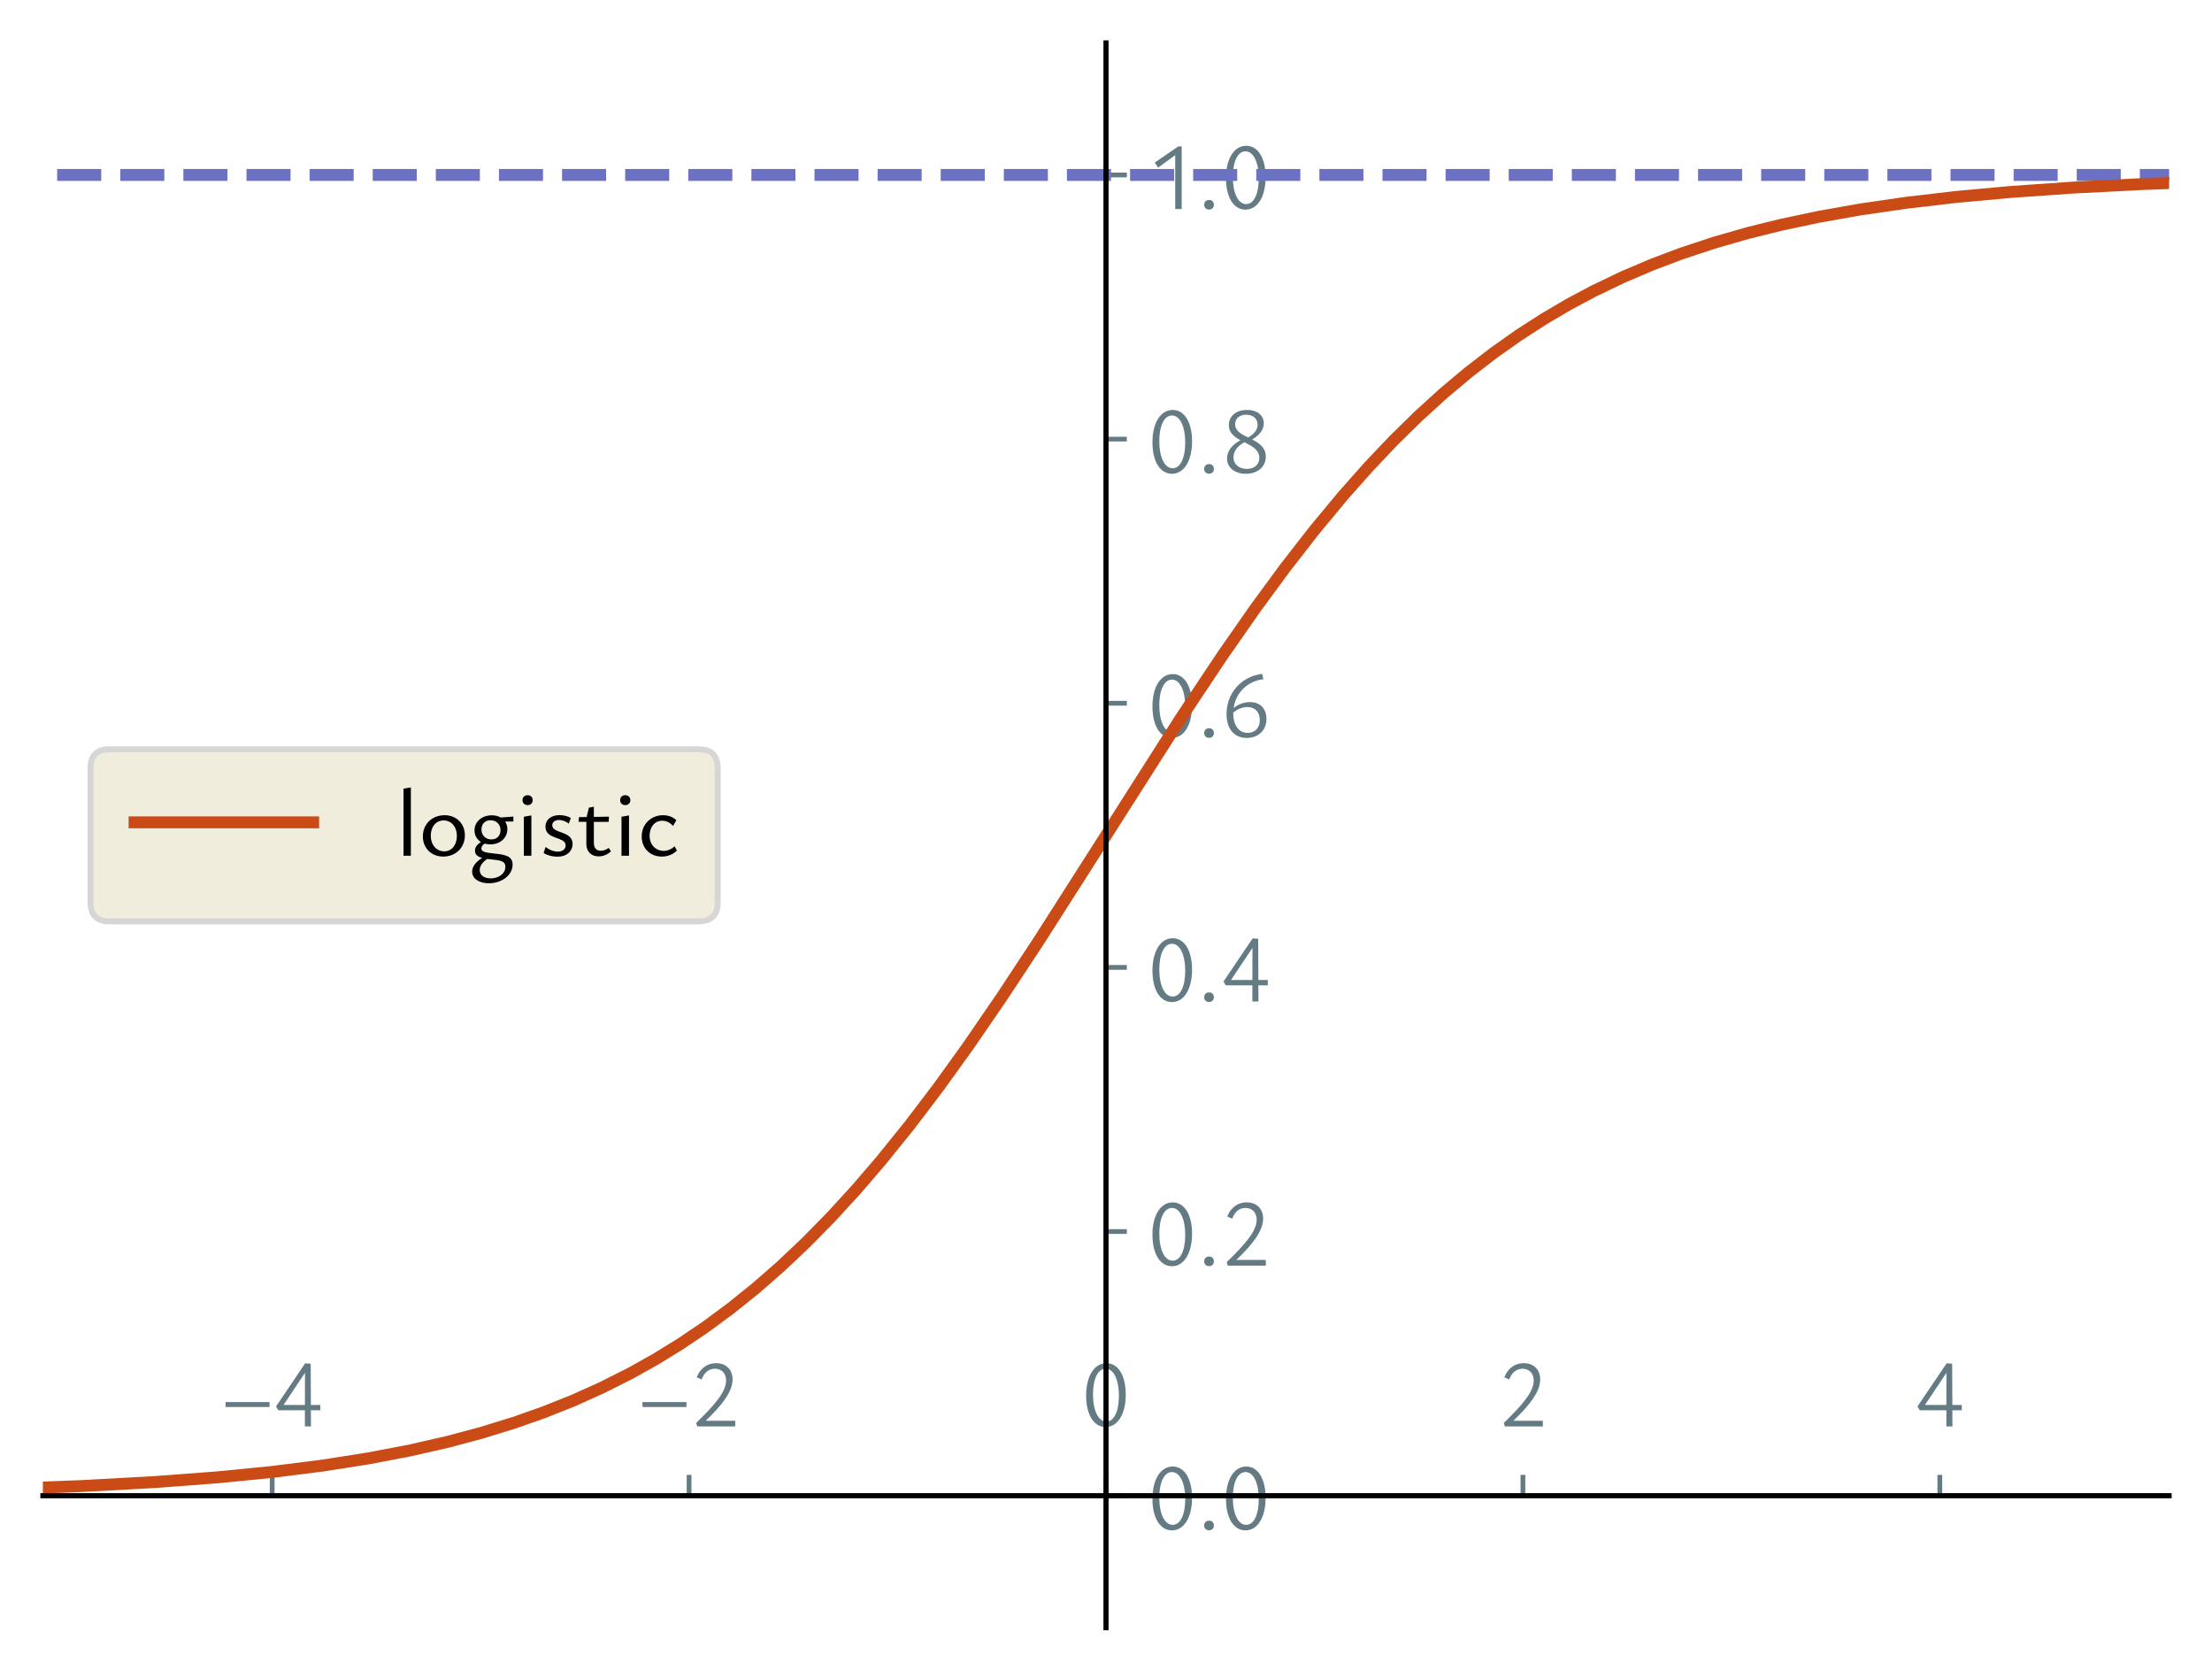
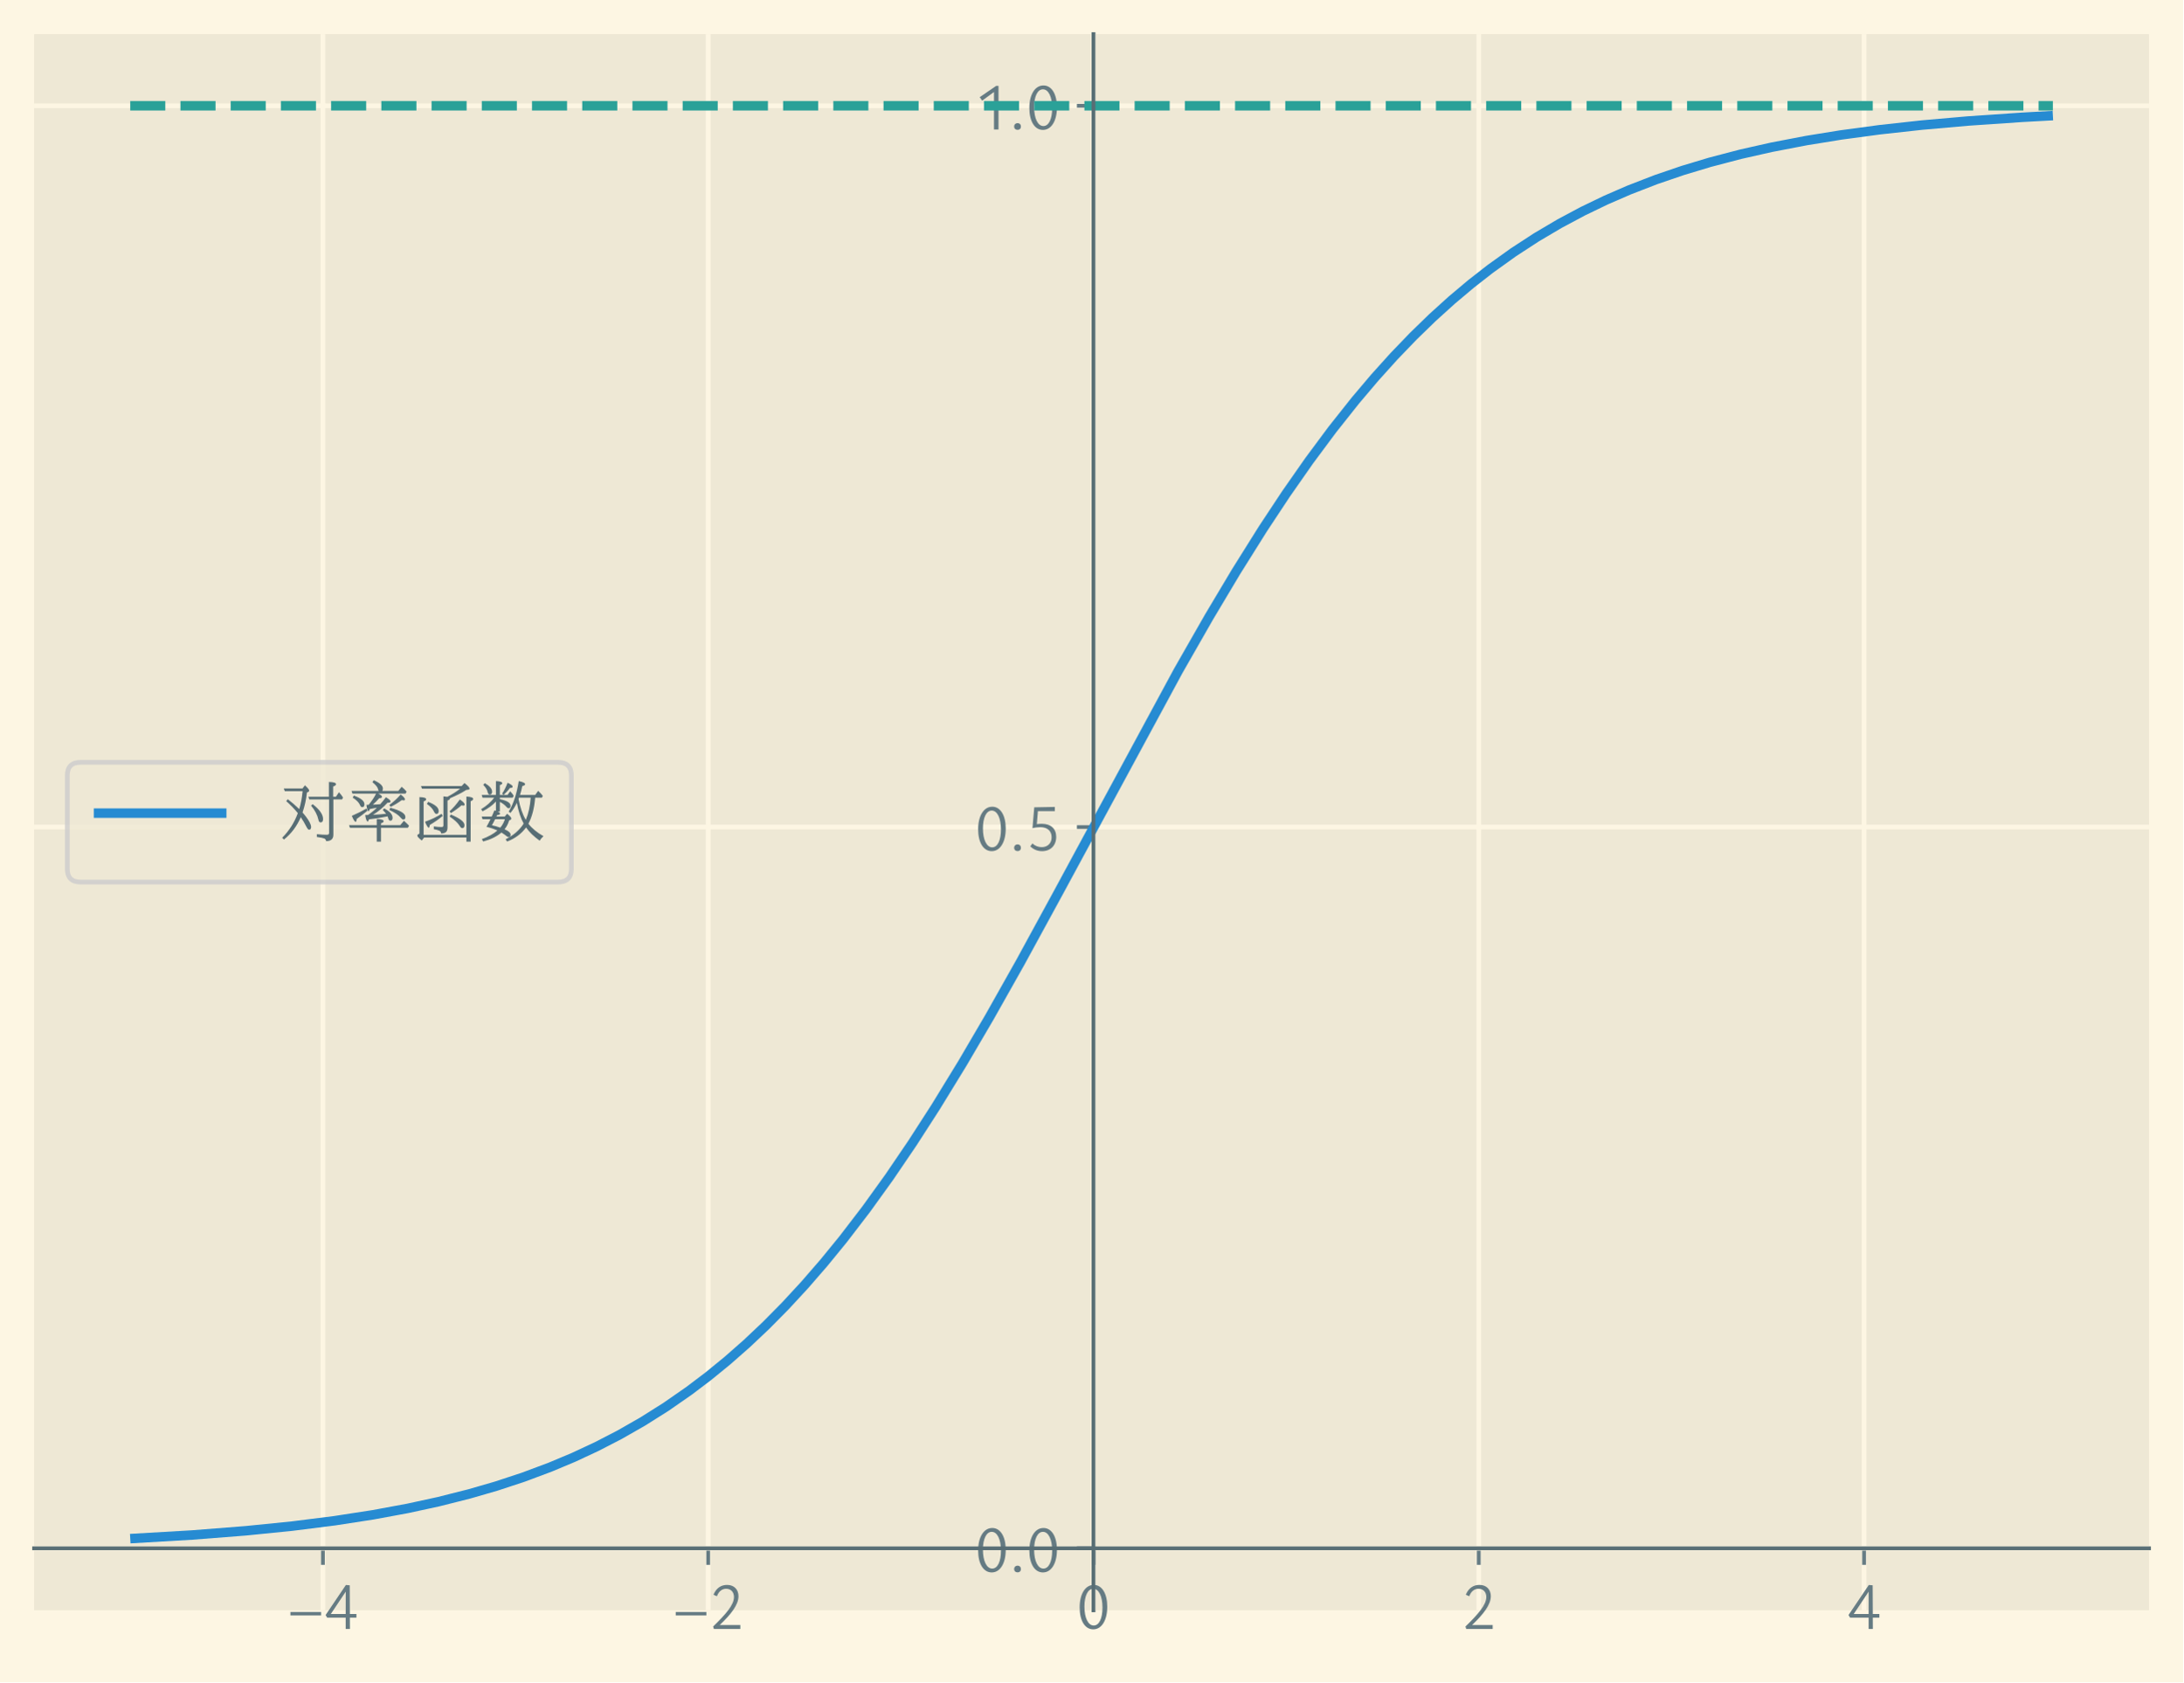
- <svg xmlns="http://www.w3.org/2000/svg" xmlns:xlink="http://www.w3.org/1999/xlink" width="371.52pt" height="280.512pt" viewBox="0 0 371.52 280.512" version="1.1">
+ <svg xmlns="http://www.w3.org/2000/svg" xmlns:xlink="http://www.w3.org/1999/xlink" width="460.8pt" height="355.028pt" viewBox="0 0 460.8 355.028" version="1.1">
  <defs>
    <style type="text/css">*{stroke-linejoin: round; stroke-linecap: butt}</style>
  </defs>
  <g id="figure_1">
    <g id="patch_1">
-       <path d="M 0 280.512  L 371.52 280.512  L 371.52 0  L 0 0  L 0 280.512  z " style="fill: none" />
+       <path d="M 0 355.028  L 460.8 355.028  L 460.8 0  L 0 0  z " style="fill: #fdf6e3" />
    </g>
    <g id="axes_1">
      <g id="patch_2">
-         <path d="M 7.2 273.312  L 364.32 273.312  L 364.32 7.2  L 7.2 7.2  L 7.2 273.312  z " style="fill: none" />
+         <path d="M 7.2 339.84  L 453.6 339.84  L 453.6 7.2  L 7.2 7.2  z " style="fill: #eee8d5" />
      </g>
      <g id="matplotlib.axis_1">
        <g id="xtick_1">
          <g id="line2d_1">
+             <path d="M 68.154 339.84  L 68.154 7.2  " clip-path="url(#p0d8ebdd658)" style="fill: none; stroke: #fdf6e3" />
+           </g>
+           <g id="line2d_2">
            <defs>
-               <path id="m1a2823aede" d="M 0 0  L 0 -3.5  " style="stroke: #657b83; stroke-width: 0.8" />
+               <path id="m56909815d2" d="M 0 0  L 0 3.5  " style="stroke: #657b83; stroke-width: 0.8" />
            </defs>
            <g>
-               <use xlink:href="#m1a2823aede" x="45.713" y="251.136" style="fill: #657b83; stroke: #657b83; stroke-width: 0.8" />
+               <use xlink:href="#m56909815d2" x="68.154" y="326.758" style="fill: #657b83; stroke: #657b83; stroke-width: 0.8" />
            </g>
          </g>
          <g id="text_1">
-             <g style="fill: #657b83" transform="translate(37.17669 239.511) scale(0.16 -0.16)">
+             <g style="fill: #657b83" transform="translate(60.68483 343.7807) scale(0.14 -0.14)">
              <defs>
                <path id="YsabeauOffice-Regular-2212" d="M 282 1306  L 3238 1306  L 3238 1638  L 282 1638  L 282 1306  z " transform="scale(0.015625)" />
                <path id="YsabeauOffice-Regular-34" d="M 2483 4211  L 2112 4243  L 154 1344  L 307 1088  L 2093 1088  L 2093 0  L 2502 0  L 2496 1088  L 3130 1088  L 3130 1446  L 2496 1446  L 2483 4211  z M 659 1446  L 2099 3603  L 2093 1446  L 659 1446  z " transform="scale(0.015625)" />
              </defs>
              <use xlink:href="#YsabeauOffice-Regular-2212" />
              <use xlink:href="#YsabeauOffice-Regular-34" transform="translate(54.99999 0)" />
            </g>
          </g>
        </g>
        <g id="xtick_2">
-           <g id="line2d_2">
-             <g>
-               <use xlink:href="#m1a2823aede" x="115.736" y="251.136" style="fill: #657b83; stroke: #657b83; stroke-width: 0.8" />
+           <g id="line2d_3">
+             <path d="M 149.48 339.84  L 149.48 7.2  " clip-path="url(#p0d8ebdd658)" style="fill: none; stroke: #fdf6e3" />
+           </g>
+           <g id="line2d_4">
+             <g>
+               <use xlink:href="#m56909815d2" x="149.48" y="326.758" style="fill: #657b83; stroke: #657b83; stroke-width: 0.8" />
            </g>
          </g>
          <g id="text_2">
-             <g style="fill: #657b83" transform="translate(107.2002 239.511) scale(0.16 -0.16)">
+             <g style="fill: #657b83" transform="translate(142.0111 343.7807) scale(0.14 -0.14)">
              <defs>
                <path id="YsabeauOffice-Regular-32" d="M 371 237  L 442 0  L 2995 0  L 2995 384  L 1011 384  C 2118 1434 2816 2342 2816 3162  C 2816 3763 2432 4250 1715 4250  C 1197 4250 691 4000 403 3302  L 736 3155  C 928 3680 1280 3878 1626 3878  C 2086 3878 2381 3558 2381 3085  C 2381 2317 1606 1440 371 237  z " transform="scale(0.015625)" />
              </defs>
              <use xlink:href="#YsabeauOffice-Regular-2212" />
              <use xlink:href="#YsabeauOffice-Regular-32" transform="translate(54.99999 0)" />
            </g>
          </g>
        </g>
        <g id="xtick_3">
-           <g id="line2d_3">
-             <g>
-               <use xlink:href="#m1a2823aede" x="185.76" y="251.136" style="fill: #657b83; stroke: #657b83; stroke-width: 0.8" />
+           <g id="line2d_5">
+             <path d="M 230.807 339.84  L 230.807 7.2  " clip-path="url(#p0d8ebdd658)" style="fill: none; stroke: #fdf6e3" />
+           </g>
+           <g id="line2d_6">
+             <g>
+               <use xlink:href="#m56909815d2" x="230.807" y="326.758" style="fill: #657b83; stroke: #657b83; stroke-width: 0.8" />
            </g>
          </g>
          <g id="text_3">
-             <g style="fill: #657b83" transform="translate(181.6238 239.511) scale(0.16 -0.16)">
+             <g style="fill: #657b83" transform="translate(227.1874 343.7807) scale(0.14 -0.14)">
              <defs>
                <path id="YsabeauOffice-Regular-30" d="M 1632 -38  C 2438 -38 2982 826 2982 2144  C 2982 3411 2477 4250 1683 4250  C 864 4250 320 3379 320 2074  C 320 794 832 -38 1632 -38  z M 1677 333  C 1146 333 781 1056 781 2157  C 781 3187 1107 3878 1632 3878  C 2163 3878 2522 3155 2522 2061  C 2522 1024 2202 333 1677 333  z " transform="scale(0.015625)" />
              </defs>
              <use xlink:href="#YsabeauOffice-Regular-30" />
            </g>
          </g>
        </g>
        <g id="xtick_4">
-           <g id="line2d_4">
-             <g>
-               <use xlink:href="#m1a2823aede" x="255.784" y="251.136" style="fill: #657b83; stroke: #657b83; stroke-width: 0.8" />
+           <g id="line2d_7">
+             <path d="M 312.133 339.84  L 312.133 7.2  " clip-path="url(#p0d8ebdd658)" style="fill: none; stroke: #fdf6e3" />
+           </g>
+           <g id="line2d_8">
+             <g>
+               <use xlink:href="#m56909815d2" x="312.133" y="326.758" style="fill: #657b83; stroke: #657b83; stroke-width: 0.8" />
            </g>
          </g>
          <g id="text_4">
-             <g style="fill: #657b83" transform="translate(251.6473 239.511) scale(0.16 -0.16)">
+             <g style="fill: #657b83" transform="translate(308.5137 343.7807) scale(0.14 -0.14)">
              <use xlink:href="#YsabeauOffice-Regular-32" />
            </g>
          </g>
        </g>
        <g id="xtick_5">
-           <g id="line2d_5">
-             <g>
-               <use xlink:href="#m1a2823aede" x="325.807" y="251.136" style="fill: #657b83; stroke: #657b83; stroke-width: 0.8" />
+           <g id="line2d_9">
+             <path d="M 393.459 339.84  L 393.459 7.2  " clip-path="url(#p0d8ebdd658)" style="fill: none; stroke: #fdf6e3" />
+           </g>
+           <g id="line2d_10">
+             <g>
+               <use xlink:href="#m56909815d2" x="393.459" y="326.758" style="fill: #657b83; stroke: #657b83; stroke-width: 0.8" />
            </g>
          </g>
          <g id="text_5">
-             <g style="fill: #657b83" transform="translate(321.6708 239.511) scale(0.16 -0.16)">
+             <g style="fill: #657b83" transform="translate(389.84 343.7807) scale(0.14 -0.14)">
              <use xlink:href="#YsabeauOffice-Regular-34" />
            </g>
          </g>
        </g>
      </g>
      <g id="matplotlib.axis_2">
        <g id="ytick_1">
-           <g id="line2d_6">
+           <g id="line2d_11">
+             <path d="M 7.2 326.758  L 453.6 326.758  " clip-path="url(#p0d8ebdd658)" style="fill: none; stroke: #fdf6e3" />
+           </g>
+           <g id="line2d_12">
            <defs>
-               <path id="m74871459c1" d="M 0 0  L 3.5 0  " style="stroke: #657b83; stroke-width: 0.8" />
+               <path id="m9a723e6fd1" d="M 0 0  L -3.5 0  " style="stroke: #657b83; stroke-width: 0.8" />
            </defs>
            <g>
-               <use xlink:href="#m74871459c1" x="185.76" y="251.136" style="fill: #657b83; stroke: #657b83; stroke-width: 0.8" />
+               <use xlink:href="#m9a723e6fd1" x="230.807" y="326.758" style="fill: #657b83; stroke: #657b83; stroke-width: 0.8" />
            </g>
          </g>
          <g id="text_6">
-             <g style="fill: #657b83" transform="translate(192.76 256.8635) scale(0.16 -0.16)">
+             <g style="fill: #657b83" transform="translate(205.7598 331.7691) scale(0.14 -0.14)">
              <defs>
                <path id="YsabeauOffice-Regular-2e" d="M 819 -32  C 1011 -32 1139 96 1139 288  C 1139 480 1011 614 819 614  C 621 614 486 480 486 288  C 486 96 621 -32 819 -32  z " transform="scale(0.015625)" />
              </defs>
              <use xlink:href="#YsabeauOffice-Regular-30" />
              <use xlink:href="#YsabeauOffice-Regular-2e" transform="translate(51.7 0)" />
              <use xlink:href="#YsabeauOffice-Regular-30" transform="translate(77.19998 0)" />
            </g>
          </g>
        </g>
        <g id="ytick_2">
-           <g id="line2d_7">
-             <g>
-               <use xlink:href="#m74871459c1" x="185.76" y="206.784" style="fill: #657b83; stroke: #657b83; stroke-width: 0.8" />
+           <g id="line2d_13">
+             <path d="M 7.2 174.539  L 453.6 174.539  " clip-path="url(#p0d8ebdd658)" style="fill: none; stroke: #fdf6e3" />
+           </g>
+           <g id="line2d_14">
+             <g>
+               <use xlink:href="#m9a723e6fd1" x="230.807" y="174.539" style="fill: #657b83; stroke: #657b83; stroke-width: 0.8" />
            </g>
          </g>
          <g id="text_7">
-             <g style="fill: #657b83" transform="translate(192.76 212.5115) scale(0.16 -0.16)">
+             <g style="fill: #657b83" transform="translate(205.7598 179.5503) scale(0.14 -0.14)">
+               <defs>
+                 <path id="YsabeauOffice-Regular-35" d="M 621 2176  C 819 2240 1178 2272 1382 2272  C 2061 2272 2470 1914 2470 1299  C 2470 736 2093 352 1517 352  C 1178 352 858 474 621 710  L 410 429  C 723 122 1101 -38 1549 -38  C 2362 -38 2912 512 2912 1338  C 2912 2125 2400 2605 1523 2605  C 1370 2605 1203 2592 1043 2573  L 1146 3827  L 2778 3827  L 2778 4230  L 794 4192  L 621 2176  z " transform="scale(0.015625)" />
+               </defs>
              <use xlink:href="#YsabeauOffice-Regular-30" />
              <use xlink:href="#YsabeauOffice-Regular-2e" transform="translate(51.7 0)" />
-               <use xlink:href="#YsabeauOffice-Regular-32" transform="translate(77.19998 0)" />
+               <use xlink:href="#YsabeauOffice-Regular-35" transform="translate(77.19998 0)" />
            </g>
          </g>
        </g>
        <g id="ytick_3">
-           <g id="line2d_8">
-             <g>
-               <use xlink:href="#m74871459c1" x="185.76" y="162.432" style="fill: #657b83; stroke: #657b83; stroke-width: 0.8" />
+           <g id="line2d_15">
+             <path d="M 7.2 22.32  L 453.6 22.32  " clip-path="url(#p0d8ebdd658)" style="fill: none; stroke: #fdf6e3" />
+           </g>
+           <g id="line2d_16">
+             <g>
+               <use xlink:href="#m9a723e6fd1" x="230.807" y="22.32" style="fill: #657b83; stroke: #657b83; stroke-width: 0.8" />
            </g>
          </g>
          <g id="text_8">
-             <g style="fill: #657b83" transform="translate(192.76 168.1595) scale(0.16 -0.16)">
-               <use xlink:href="#YsabeauOffice-Regular-30" />
-               <use xlink:href="#YsabeauOffice-Regular-2e" transform="translate(51.7 0)" />
-               <use xlink:href="#YsabeauOffice-Regular-34" transform="translate(77.19998 0)" />
-             </g>
-           </g>
-         </g>
-         <g id="ytick_4">
-           <g id="line2d_9">
-             <g>
-               <use xlink:href="#m74871459c1" x="185.76" y="118.08" style="fill: #657b83; stroke: #657b83; stroke-width: 0.8" />
-             </g>
-           </g>
-           <g id="text_9">
-             <g style="fill: #657b83" transform="translate(192.76 123.8075) scale(0.16 -0.16)">
-               <defs>
-                 <path id="YsabeauOffice-Regular-36" d="M 1933 2368  C 1491 2368 1114 2202 832 1965  C 979 3027 1805 3795 2835 3904  L 2752 4262  C 1376 4109 358 2989 358 1562  C 358 602 845 -38 1715 -38  C 2502 -38 3040 486 3040 1235  C 3040 1862 2682 2368 1933 2368  z M 806 1613  C 806 1626 806 1645 806 1651  C 1069 1894 1427 2035 1754 2035  C 2310 2035 2592 1651 2592 1152  C 2592 627 2259 301 1779 301  C 1165 301 806 838 806 1613  z " transform="scale(0.015625)" />
-               </defs>
-               <use xlink:href="#YsabeauOffice-Regular-30" />
-               <use xlink:href="#YsabeauOffice-Regular-2e" transform="translate(51.7 0)" />
-               <use xlink:href="#YsabeauOffice-Regular-36" transform="translate(77.19998 0)" />
-             </g>
-           </g>
-         </g>
-         <g id="ytick_5">
-           <g id="line2d_10">
-             <g>
-               <use xlink:href="#m74871459c1" x="185.76" y="73.728" style="fill: #657b83; stroke: #657b83; stroke-width: 0.8" />
-             </g>
-           </g>
-           <g id="text_10">
-             <g style="fill: #657b83" transform="translate(192.76 79.4555) scale(0.16 -0.16)">
-               <defs>
-                 <path id="YsabeauOffice-Regular-38" d="M 1658 -38  C 2464 -38 2995 448 2995 1107  C 2995 1722 2554 2022 2080 2266  C 2547 2541 2861 2906 2861 3354  C 2861 3891 2413 4250 1734 4250  C 986 4250 512 3827 512 3226  C 512 2714 870 2445 1293 2214  C 730 1907 390 1498 390 986  C 390 365 928 -38 1658 -38  z M 826 1075  C 826 1478 1082 1818 1562 2080  C 2067 1824 2560 1574 2560 1024  C 2560 627 2272 288 1728 288  C 1222 288 826 576 826 1075  z M 934 3283  C 934 3674 1229 3930 1677 3930  C 2144 3930 2445 3654 2445 3258  C 2445 2906 2195 2618 1805 2400  C 1350 2624 934 2842 934 3283  z " transform="scale(0.015625)" />
-               </defs>
-               <use xlink:href="#YsabeauOffice-Regular-30" />
-               <use xlink:href="#YsabeauOffice-Regular-2e" transform="translate(51.7 0)" />
-               <use xlink:href="#YsabeauOffice-Regular-38" transform="translate(77.19998 0)" />
-             </g>
-           </g>
-         </g>
-         <g id="ytick_6">
-           <g id="line2d_11">
-             <g>
-               <use xlink:href="#m74871459c1" x="185.76" y="29.376" style="fill: #657b83; stroke: #657b83; stroke-width: 0.8" />
-             </g>
-           </g>
-           <g id="text_11">
-             <g style="fill: #657b83" transform="translate(192.76 35.1035) scale(0.16 -0.16)">
+             <g style="fill: #657b83" transform="translate(205.7598 27.33156) scale(0.14 -0.14)">
              <defs>
                <path id="YsabeauOffice-Regular-31" d="M 1850 0  L 2285 0  L 2285 4211  L 2061 4211  L 474 3123  L 704 2784  L 1850 3622  L 1850 0  z " transform="scale(0.015625)" />
              </defs>
              <use xlink:href="#YsabeauOffice-Regular-31" />
              <use xlink:href="#YsabeauOffice-Regular-2e" transform="translate(51.7 0)" />
              <use xlink:href="#YsabeauOffice-Regular-30" transform="translate(77.19998 0)" />
            </g>
          </g>
        </g>
      </g>
-       <g id="line2d_12">
-         <path d="M -1 29.376  L 372.52 29.376  L 372.52 29.376  " clip-path="url(#p8565bfe891)" style="fill: none; stroke-dasharray: 7.4,3.2; stroke-dashoffset: 0; stroke: #6c71c4; stroke-width: 2" />
-       </g>
-       <g id="line2d_13">
-         <path d="M -1 250.071  L 13.502 249.529  L 26.106 248.84  L 36.61 248.048  L 45.713 247.147  L 54.116 246.09  L 61.818 244.883  L 68.821 243.546  L 75.123 242.111  L 80.725 240.619  L 86.327 238.895  L 91.228 237.171  L 96.13 235.223  L 101.032 233.027  L 105.933 230.558  L 110.135 228.206  L 114.336 225.619  L 118.537 222.781  L 122.739 219.679  L 126.94 216.299  L 131.142 212.628  L 135.343 208.659  L 139.544 204.385  L 143.746 199.804  L 147.947 194.919  L 152.849 188.844  L 157.751 182.385  L 162.652 175.574  L 168.254 167.413  L 174.556 157.847  L 183.659 143.581  L 198.364 120.51  L 205.367 109.996  L 210.968 101.979  L 215.87 95.314  L 220.772 89.016  L 225.673 83.113  L 229.875 78.379  L 234.076 73.952  L 238.278 69.831  L 242.479 66.012  L 246.68 62.488  L 250.882 59.248  L 255.083 56.28  L 259.285 53.569  L 263.486 51.102  L 267.688 48.861  L 272.589 46.512  L 277.491 44.425  L 282.392 42.576  L 287.994 40.724  L 293.596 39.12  L 299.198 37.734  L 305.5 36.401  L 312.503 35.16  L 320.205 34.042  L 328.608 33.063  L 337.711 32.23  L 348.215 31.497  L 360.119 30.89  L 372.52 30.441  L 372.52 30.441  " clip-path="url(#p8565bfe891)" style="fill: none; stroke: #cb4b16; stroke-width: 2" />
+       <g id="FillBetweenPolyCollection_1" />
+       <g id="FillBetweenPolyCollection_2" />
+       <g id="line2d_17">
+         <path d="M 27.491 324.72  L 40.503 323.959  L 51.889 323.065  L 61.648 322.079  L 70.594 320.95  L 78.726 319.694  L 86.046 318.339  L 92.552 316.926  L 99.058 315.284  L 104.751 313.634  L 110.444 311.759  L 116.137 309.632  L 121.016 307.586  L 125.896 305.314  L 130.775 302.795  L 135.655 300.008  L 140.534 296.932  L 145.414 293.544  L 149.48 290.468  L 153.547 287.148  L 157.613 283.573  L 161.679 279.733  L 165.746 275.618  L 169.812 271.22  L 173.878 266.535  L 177.945 261.558  L 182.824 255.199  L 187.704 248.423  L 192.583 241.241  L 197.463 233.672  L 203.156 224.387  L 208.849 214.667  L 215.355 203.117  L 223.487 188.202  L 248.698 141.581  L 255.205 130.196  L 260.897 120.655  L 266.59 111.574  L 271.47 104.196  L 276.349 97.215  L 281.229 90.647  L 286.109 84.498  L 290.175 79.697  L 294.241 75.185  L 298.307 70.958  L 302.374 67.008  L 306.44 63.329  L 310.506 59.908  L 314.573 56.735  L 319.452 53.239  L 324.332 50.061  L 329.211 47.18  L 334.091 44.575  L 338.971 42.223  L 343.85 40.104  L 349.543 37.899  L 355.236 35.955  L 360.929 34.244  L 367.435 32.54  L 373.941 31.072  L 381.26 29.665  L 388.58 28.48  L 396.712 27.382  L 405.658 26.395  L 415.417 25.535  L 426.803 24.756  L 433.309 24.398  L 433.309 24.398  " clip-path="url(#p0d8ebdd658)" style="fill: none; stroke: #268bd2; stroke-width: 2" />
+       </g>
+       <g id="line2d_18">
+         <path d="M 27.491 22.32  L 433.309 22.32  L 433.309 22.32  " clip-path="url(#p0d8ebdd658)" style="fill: none; stroke-dasharray: 7.4,3.2; stroke-dashoffset: 0; stroke: #2aa198; stroke-width: 2" />
      </g>
      <g id="patch_3">
-         <path d="M 185.76 273.312  L 185.76 7.2  " style="fill: none; stroke: #000000; stroke-width: 0.8; stroke-linejoin: miter; stroke-linecap: square" />
+         <path d="M 230.807 339.84  L 230.807 7.2  " style="fill: none; stroke: #586e75; stroke-width: 0.8; stroke-linejoin: miter; stroke-linecap: square" />
      </g>
      <g id="patch_4">
-         <path d="M 185.76 273.312  L 185.76 7.2  " style="fill: none; stroke: #000000; stroke-width: 0.8; stroke-linejoin: miter; stroke-linecap: square" />
+         <path d="M 453.6 339.84  L 453.6 7.2  " style="fill: none" />
      </g>
      <g id="patch_5">
-         <path d="M 7.2 251.136  L 364.32 251.136  " style="fill: none; stroke: #000000; stroke-width: 0.8; stroke-linejoin: miter; stroke-linecap: square" />
+         <path d="M 7.2 326.758  L 453.6 326.758  " style="fill: none; stroke: #586e75; stroke-width: 0.8; stroke-linejoin: miter; stroke-linecap: square" />
      </g>
      <g id="patch_6">
-         <path d="M 7.2 251.136  L 364.32 251.136  " style="fill: none; stroke: #000000; stroke-width: 0.8; stroke-linejoin: miter; stroke-linecap: square" />
+         <path d="M 7.2 7.2  L 453.6 7.2  " style="fill: none" />
      </g>
      <g id="legend_1">
        <g id="patch_7">
-           <path d="M 18.4 154.705  L 117.34 154.705  Q 120.54 154.705 120.54 151.505  L 120.54 129.007  Q 120.54 125.807 117.34 125.807  L 18.4 125.807  Q 15.2 125.807 15.2 129.007  L 15.2 151.505  Q 15.2 154.705 18.4 154.705  z " style="fill: #eee8d5; opacity: 0.8; stroke: #cccccc; stroke-linejoin: miter" />
-         </g>
-         <g id="line2d_14">
-           <path d="M 21.6 138.08  L 37.6 138.08  L 53.6 138.08  " style="fill: none; stroke: #cb4b16; stroke-width: 2" />
-         </g>
-         <g id="text_12">
-           <g transform="translate(66.4 143.6798) scale(0.16 -0.16)">
+           <path d="M 17 186.155  L 117.8 186.155  Q 120.6 186.155 120.6 183.355  L 120.6 163.685  Q 120.6 160.885 117.8 160.885  L 17 160.885  Q 14.2 160.885 14.2 163.685  L 14.2 183.355  Q 14.2 186.155 17 186.155  z " style="fill: #eee8d5; opacity: 0.8; stroke: #cccccc; stroke-linejoin: miter" />
+         </g>
+         <g id="line2d_19">
+           <path d="M 19.8 171.608  L 33.8 171.608  L 47.8 171.608  " style="fill: none; stroke: #268bd2; stroke-width: 2" />
+         </g>
+         <g id="text_9">
+           <g style="fill: #586e75" transform="translate(59 176.5081) scale(0.14 -0.14)">
            <defs>
-               <path id="YsabeauOffice-Medium-6c" d="M 550 0  L 1043 0  L 1043 4589  L 550 4506  L 550 0  z " transform="scale(0.015625)" />
-               <path id="YsabeauOffice-Medium-6f" d="M 1626 -58  C 2470 -58 3085 538 3085 1370  C 3085 2157 2509 2720 1728 2720  C 877 2720 262 2125 262 1293  C 262 512 832 -58 1626 -58  z M 1696 294  C 1190 294 794 704 794 1350  C 794 1914 1114 2368 1658 2368  C 2163 2368 2547 1965 2547 1318  C 2547 768 2240 294 1696 294  z " transform="scale(0.015625)" />
-               <path id="YsabeauOffice-Medium-67" d="M 1350 -1850  C 2214 -1850 2944 -1312 2944 -595  C 2944 -19 2432 70 1747 141  C 1114 211 845 256 845 493  C 845 627 941 730 1069 813  C 1178 781 1312 762 1446 762  C 2112 762 2592 1197 2592 1786  C 2592 1984 2534 2157 2438 2298  L 2995 2298  L 2995 2630  L 2150 2566  C 1984 2662 1773 2714 1542 2714  C 890 2714 384 2291 384 1702  C 384 1370 544 1088 819 922  C 563 755 416 582 416 326  C 416 64 621 -70 902 -147  C 454 -416 224 -755 224 -1069  C 224 -1549 704 -1850 1350 -1850  z M 1517 1094  C 1126 1094 851 1370 851 1760  C 851 2138 1094 2381 1459 2381  C 1862 2381 2131 2106 2131 1709  C 2131 1350 1894 1094 1517 1094  z M 736 -966  C 736 -704 896 -442 1242 -218  C 1312 -224 1402 -237 1478 -243  C 2157 -314 2458 -365 2458 -749  C 2458 -1190 2022 -1523 1478 -1523  C 1037 -1523 736 -1318 736 -966  z " transform="scale(0.015625)" />
-               <path id="YsabeauOffice-Medium-69" d="M 589 0  L 1094 0  L 1094 2707  L 589 2618  L 589 0  z M 845 3398  C 1037 3398 1184 3533 1184 3731  C 1184 3930 1043 4064 845 4064  C 640 4064 499 3936 499 3731  C 499 3539 634 3398 845 3398  z " transform="scale(0.015625)" />
-               <path id="YsabeauOffice-Medium-73" d="M 1171 -64  C 1818 -64 2182 333 2182 787  C 2182 1690 813 1466 813 2048  C 813 2240 973 2400 1280 2400  C 1459 2400 1760 2310 1920 2150  L 2061 2534  C 1869 2656 1568 2726 1306 2726  C 781 2726 358 2458 358 1946  C 358 1056 1715 1306 1715 685  C 1715 474 1530 275 1197 275  C 915 275 576 403 371 595  L 230 186  C 435 45 781 -64 1171 -64  z " transform="scale(0.015625)" />
-               <path id="YsabeauOffice-Medium-74" d="M 1491 -45  C 1773 -45 2067 58 2317 294  L 2170 525  C 1990 390 1805 333 1632 333  C 1350 333 1171 506 1171 870  L 1171 2272  L 2163 2272  L 2189 2624  L 1171 2605  L 1171 3290  L 838 3226  L 685 2598  L 173 2592  L 141 2278  L 666 2278  L 666 781  C 666 250 1024 -45 1491 -45  z " transform="scale(0.015625)" />
-               <path id="YsabeauOffice-Medium-63" d="M 1613 -58  C 1952 -58 2323 45 2630 346  L 2470 634  C 2266 435 2003 326 1747 326  C 1210 326 794 723 794 1344  C 794 1894 1107 2349 1638 2349  C 1920 2349 2157 2227 2374 2003  L 2592 2387  C 2355 2598 2061 2720 1702 2720  C 883 2720 262 2112 262 1293  C 262 499 832 -58 1613 -58  z " transform="scale(0.015625)" />
+               <path id="LXGWNeoZhiSongScreenFull-5bf9" d="M 2063 1875  Q 1484 534 428 -306  L 256 -134  Q 763 378 1139 968  Q 1516 1559 1766 2241  Q 1528 2534 1248 2825  Q 969 3116 641 3403  L 800 3581  Q 1097 3356 1372 3117  Q 1647 2878 1900 2631  Q 2019 3019 2100 3448  Q 2181 3878 2228 4359  L 506 4359  L 409 4619  L 2213 4619  L 2200 4600  L 2450 4925  Q 2859 4553 2859 4422  Q 2859 4341 2800 4309  L 2641 4222  Q 2591 3728 2486 3253  Q 2381 2778 2219 2303  Q 2281 2234 2367 2131  Q 2453 2028 2545 1906  Q 2638 1784 2728 1650  Q 2819 1516 2889 1383  Q 2959 1250 3003 1128  Q 3047 1006 3047 909  Q 3047 641 2847 641  Q 2734 641 2584 944  Q 2466 1181 2334 1403  Q 2203 1625 2050 1844  L 2063 1875  z M 4763 3822  L 4763 5247  Q 5450 5238 5450 5031  Q 5450 4906 5175 4809  L 5175 3822  L 5441 3822  L 5428 3800  L 5731 4259  Q 5838 4144 5938 4016  Q 6038 3888 6128 3744  L 6031 3563  L 5194 3563  L 5194 159  Q 5194 -459 4500 -459  Q 4472 -275 4313 -203  Q 4159 -141 3600 -59  L 3600 209  Q 4178 153 4553 153  Q 4781 153 4781 313  L 4781 3563  L 2872 3563  L 2781 3822  L 4763 3822  z M 3197 3106  Q 4200 2334 4200 1666  Q 4200 1347 3959 1347  Q 3794 1347 3747 1625  Q 3600 2288 3041 2966  L 3197 3106  z " transform="scale(0.015625)" />
+               <path id="LXGWNeoZhiSongScreenFull-7387" d="M 5053 4381  L 5041 4363  L 5384 4781  Q 5628 4591 5863 4316  L 5756 4122  L 3122 4122  Q 3484 3963 3484 3816  Q 3484 3681 3219 3681  L 3231 3700  Q 3100 3541 2947 3384  Q 2794 3228 2606 3063  Q 2803 3069 2983 3080  Q 3163 3091 3316 3103  L 3303 3088  Q 3450 3250 3589 3420  Q 3728 3591 3863 3775  Q 4316 3513 4316 3369  Q 4316 3241 4016 3241  L 4028 3256  Q 3716 2909 3366 2617  Q 3016 2325 2619 2084  Q 2991 2100 3294 2123  Q 3597 2147 3884 2181  Q 3831 2253 3750 2343  Q 3669 2434 3559 2544  L 3694 2697  Q 4509 2281 4509 1788  Q 4509 1513 4288 1513  Q 4138 1513 4081 1766  Q 4075 1819 4031 1928  L 3934 1909  Q 3556 1828 3128 1761  Q 2700 1694 2231 1641  Q 2169 1434 2106 1434  Q 1966 1434 1863 2053  Q 1925 2053 1995 2056  Q 2066 2059 2128 2063  L 2119 2053  Q 2588 2366 2994 2763  Q 2813 2728 2641 2697  Q 2469 2666 2309 2631  Q 2256 2434 2188 2434  Q 2059 2434 1984 3041  Q 2034 3041 2090 3042  Q 2147 3044 2194 3047  L 2181 3028  Q 2416 3306 2598 3578  Q 2781 3850 2916 4122  L 638 4122  L 547 4381  L 3178 4381  Q 3122 4453 3094 4588  L 3094 4584  Q 3038 4834 2563 5228  L 2691 5413  Q 3572 5038 3572 4613  Q 3572 4456 3506 4381  L 5053 4381  z M 3391 828  L 3391 -509  L 2981 -509  L 2981 828  L 394 828  L 303 1088  L 2981 1088  L 2981 1675  Q 3647 1656 3647 1459  Q 3647 1344 3391 1256  L 3391 1088  L 5250 1088  L 5238 1069  L 5603 1500  Q 5719 1400 5842 1284  Q 5966 1169 6097 1031  L 5984 828  L 3391 828  z M 4288 2756  Q 5744 2381 5744 1869  Q 5744 1622 5538 1622  Q 5441 1622 5294 1800  Q 4963 2197 4194 2547  L 4288 2756  z M 2088 2478  Q 1844 2272 1583 2073  Q 1322 1875 1041 1678  Q 1038 1409 941 1409  Q 806 1409 575 1978  Q 1000 2166 1350 2341  Q 1700 2516 1984 2678  L 2088 2478  z M 4191 3022  Q 4513 3266 4786 3519  Q 5059 3772 5288 4041  Q 5700 3728 5700 3575  Q 5700 3469 5575 3469  Q 5503 3469 5394 3497  Q 4938 3150 4328 2847  L 4191 3022  z M 769 3934  Q 1791 3575 1791 3094  Q 1791 2819 1575 2819  Q 1444 2819 1363 3022  Q 1209 3384 659 3741  L 769 3934  z " transform="scale(0.015625)" />
+               <path id="LXGWNeoZhiSongScreenFull-51fd" d="M 700 272  L 700 3788  Q 1347 3778 1347 3578  Q 1347 3456 1103 3369  L 1103 147  L 5231 147  L 5231 3841  Q 5884 3813 5884 3609  Q 5884 3488 5641 3388  L 5641 -509  L 5231 -509  L 5231 -113  L 1150 -113  L 1163 -94  L 922 -403  Q 494 -59 494 66  Q 494 141 553 178  L 553 175  L 700 272  z M 3375 3806  Q 4075 4163 4625 4597  L 947 4597  L 847 4856  L 4775 4856  L 4763 4841  L 5044 5147  Q 5534 4759 5534 4616  Q 5534 4516 5438 4506  L 5219 4475  L 5225 4484  Q 4906 4275 4507 4072  Q 4109 3869 3644 3675  Q 3647 3666 3647 3641  Q 3647 3553 3409 3450  L 3409 859  Q 3409 538 3251 408  Q 3094 278 2788 278  Q 2788 472 2606 550  Q 2406 631 2084 691  L 2084 963  Q 2297 931 2484 917  Q 2672 903 2841 903  Q 3013 903 3013 1056  L 3013 3859  Q 3081 3853 3178 3840  Q 3275 3828 3384 3813  L 3375 3806  z M 2334 2166  Q 2213 2166 2109 2378  Q 1934 2772 1419 3131  L 1534 3328  Q 2556 2950 2556 2441  Q 2556 2166 2334 2166  z M 1594 834  Q 1481 834 1234 1409  Q 2141 1731 2828 2172  L 2947 1975  Q 2656 1731 2343 1512  Q 2031 1294 1706 1106  Q 1669 834 1594 834  z M 4825 794  Q 4703 794 4575 1019  Q 4309 1450 3613 1909  L 3725 2103  Q 5047 1569 5047 1075  Q 5047 794 4825 794  z M 3603 2413  Q 3856 2644 4103 2928  Q 4350 3213 4594 3559  Q 5059 3253 5059 3078  Q 5059 2966 4934 2966  Q 4875 2966 4750 2991  Q 4350 2625 3738 2250  L 3603 2413  z " transform="scale(0.015625)" />
+               <path id="LXGWNeoZhiSongScreenFull-6570" d="M 6269 16  Q 6025 -203 5900 -416  Q 5059 181 4588 856  Q 3900 -69 2759 -497  L 2613 -281  Q 3191 6 3625 386  Q 4059 766 4356 1234  Q 3928 1991 3700 3234  Q 3450 2703 3084 2259  L 2909 2384  Q 3600 3509 3881 5331  Q 4497 5203 4497 5038  Q 4497 4909 4225 4856  Q 4172 4597 4115 4384  Q 4059 4172 4000 3994  L 5466 3994  L 5453 3972  L 5753 4394  Q 5878 4278 5992 4158  Q 6106 4038 6206 3906  L 6113 3734  L 5466 3734  L 5463 3703  Q 5338 2206 4813 1219  Q 5338 541 6269 16  z M 1681 3994  L 1681 5331  Q 2291 5303 2291 5134  Q 2291 5016 2059 4950  L 2059 3994  L 2794 3994  L 2781 3972  L 3056 4350  Q 3163 4241 3247 4131  Q 3331 4022 3397 3916  L 3297 3734  L 2059 3734  L 2059 3594  Q 3091 3369 3091 2966  Q 3091 2709 2897 2709  Q 2803 2709 2691 2844  Q 2456 3125 2059 3325  L 2059 2394  L 1847 2394  Q 2081 2291 2081 2194  Q 2081 2078 1794 2050  L 1806 2078  Q 1794 2047 1784 2028  Q 1775 2009 1767 1993  Q 1759 1978 1751 1959  Q 1744 1941 1728 1913  L 2531 1913  L 2519 1894  L 2759 2181  Q 3166 1859 3166 1725  Q 3166 1631 3094 1603  L 3094 1606  L 2950 1531  Q 2809 1047 2509 681  L 2522 678  Q 3097 431 3097 159  Q 3097 -75 2894 -75  Q 2819 -75 2713 16  Q 2531 169 2306 306  Q 2281 325 2257 339  Q 2234 353 2209 369  Q 1563 -197 453 -494  L 319 -269  Q 803 -91 1179 120  Q 1556 331 1825 569  Q 1600 669 1337 758  Q 1075 847 766 919  Q 856 1078 954 1258  Q 1053 1438 1156 1653  L 388 1653  L 306 1913  L 1275 1913  Q 1338 2047 1403 2201  Q 1469 2356 1531 2506  Q 1613 2484 1681 2459  L 1681 3356  Q 1413 3069 1095 2839  Q 778 2609 391 2416  L 250 2616  Q 1056 3116 1513 3734  L 388 3734  L 306 3994  L 1681 3994  z M 5034 3719  L 5034 3734  L 3906 3734  Q 3903 3728 3900 3718  Q 3897 3709 3894 3700  L 3859 3613  Q 3978 2994 4153 2489  Q 4328 1984 4563 1591  Q 4759 2063 4875 2592  Q 4991 3122 5034 3719  z M 1600 1653  Q 1509 1466 1432 1323  Q 1356 1181 1291 1072  Q 1456 1044 1661 984  Q 1866 925 2100 841  Q 2419 1225 2544 1653  L 1600 1653  z M 2272 4109  Q 2597 4606 2800 5169  Q 3294 4956 3294 4800  Q 3294 4666 3028 4666  L 3041 4688  Q 2841 4394 2431 4003  L 2272 4109  z M 609 5134  Q 1309 4731 1309 4316  Q 1309 4028 1075 4028  Q 931 4028 875 4284  Q 816 4591 456 4972  L 609 5134  z " transform="scale(0.015625)" />
            </defs>
-             <use xlink:href="#YsabeauOffice-Medium-6c" />
-             <use xlink:href="#YsabeauOffice-Medium-6f" transform="translate(24.79999 0)" />
-             <use xlink:href="#YsabeauOffice-Medium-67" transform="translate(77.09998 0)" />
-             <use xlink:href="#YsabeauOffice-Medium-69" transform="translate(125.7 0)" />
-             <use xlink:href="#YsabeauOffice-Medium-73" transform="translate(152 0)" />
-             <use xlink:href="#YsabeauOffice-Medium-74" transform="translate(190.0999 0)" />
-             <use xlink:href="#YsabeauOffice-Medium-69" transform="translate(228.1999 0)" />
-             <use xlink:href="#YsabeauOffice-Medium-63" transform="translate(254.4999 0)" />
+             <use xlink:href="#LXGWNeoZhiSongScreenFull-5bf9" />
+             <use xlink:href="#LXGWNeoZhiSongScreenFull-7387" transform="translate(100 0)" />
+             <use xlink:href="#LXGWNeoZhiSongScreenFull-51fd" transform="translate(200 0)" />
+             <use xlink:href="#LXGWNeoZhiSongScreenFull-6570" transform="translate(300 0)" />
          </g>
        </g>
      </g>
    </g>
  </g>
  <defs>
-     <clipPath id="p8565bfe891">
-       <rect x="7.2" y="7.2" width="357.12" height="266.112" />
+     <clipPath id="p0d8ebdd658">
+       <rect x="7.2" y="7.2" width="446.4" height="332.64" />
    </clipPath>
  </defs>
</svg>
